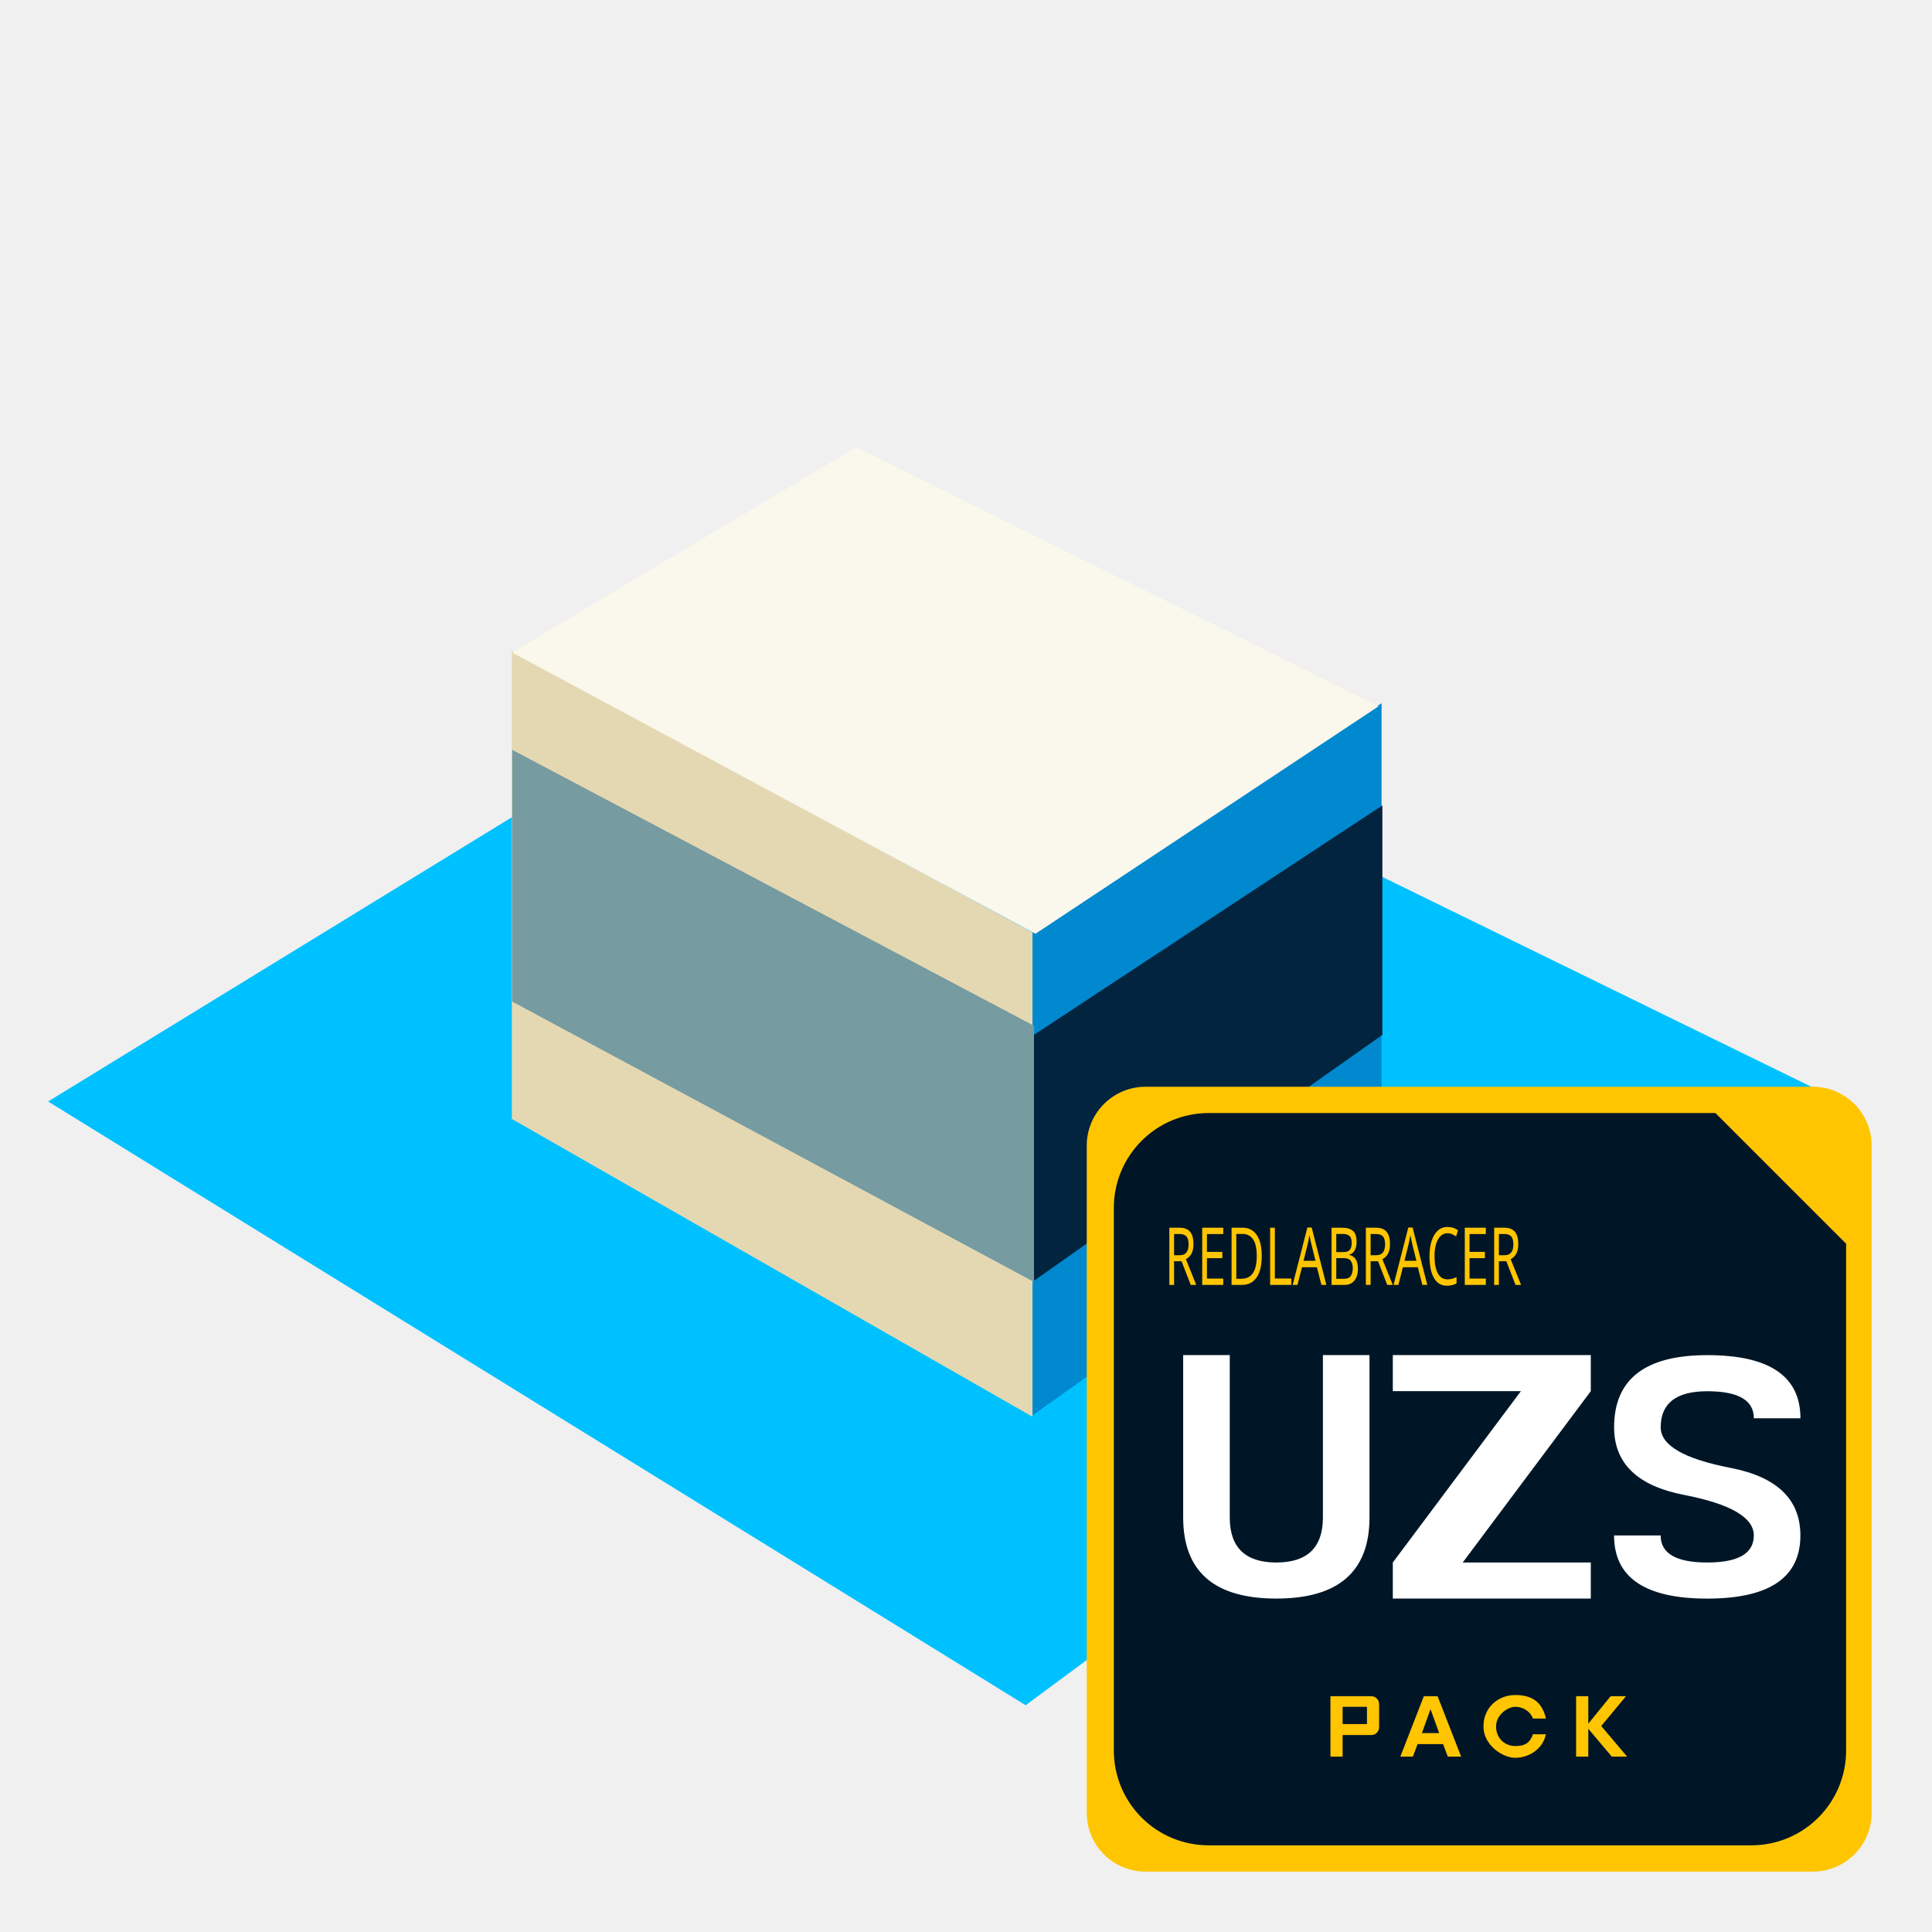
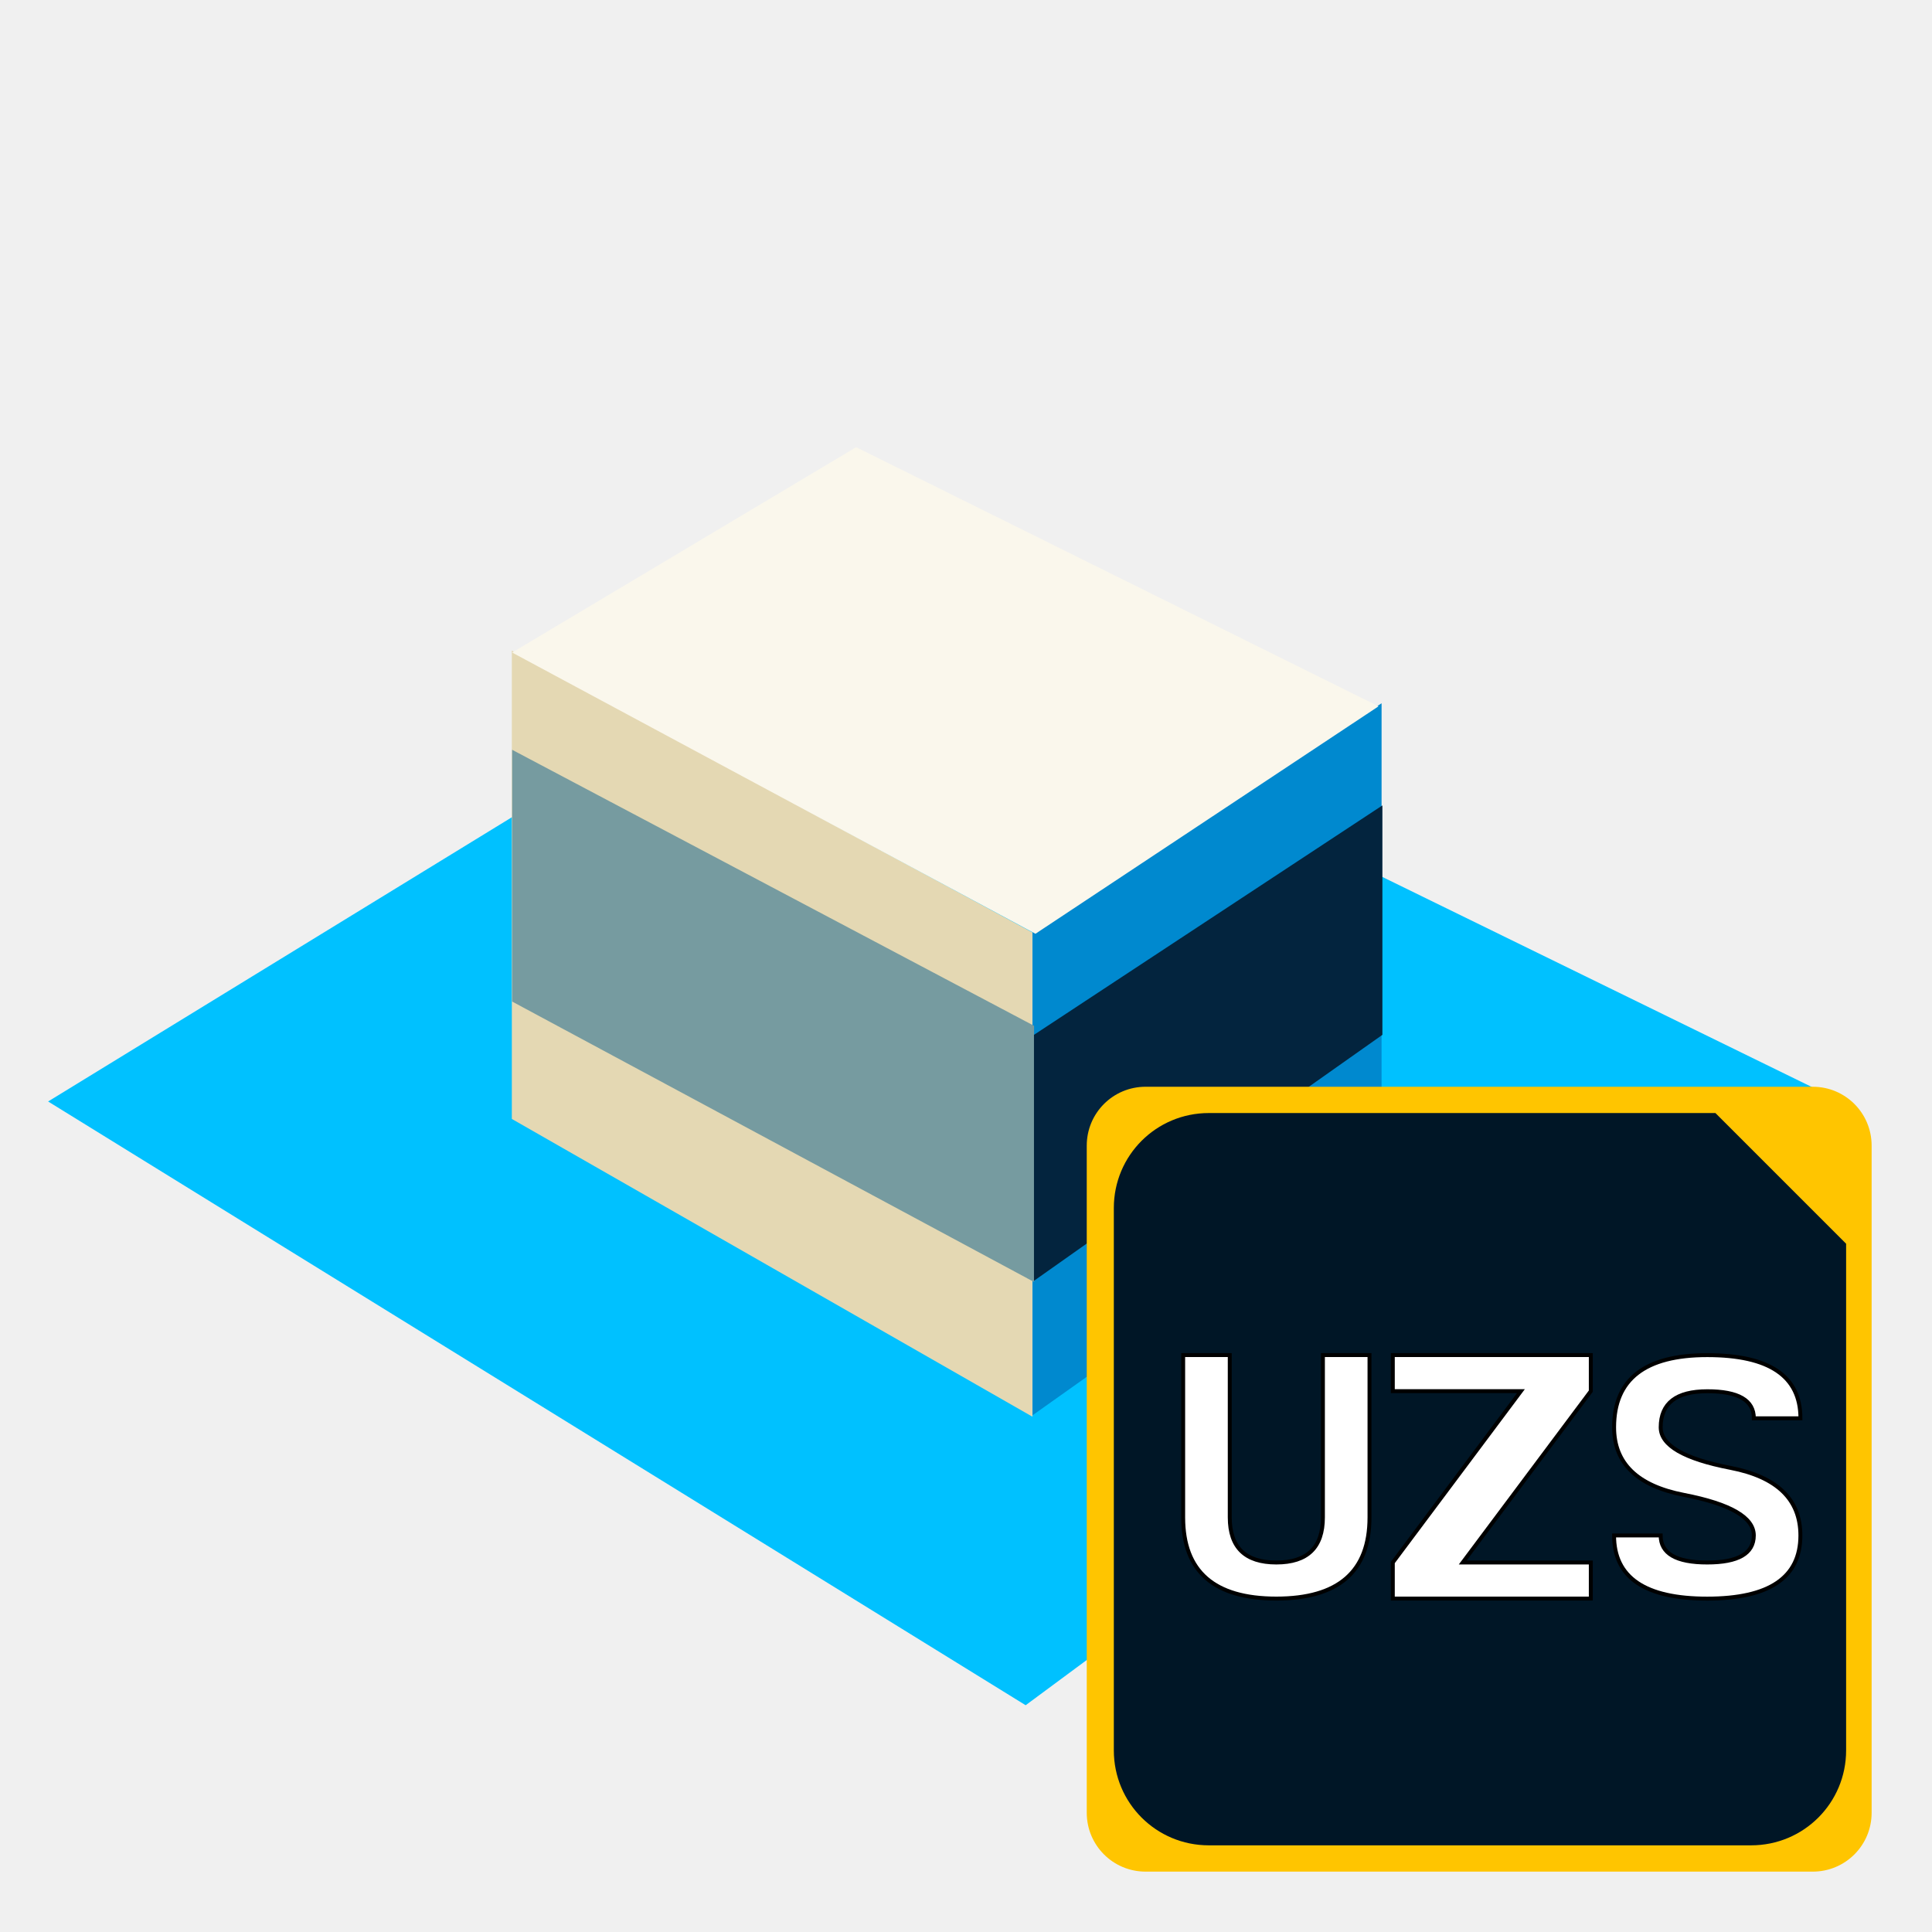
<svg xmlns="http://www.w3.org/2000/svg" width="32" height="32" viewBox="0 0 32 32">
  <svg width="32" height="32" viewBox="0 0 32 32">
    <defs>
      <clipPath id="clip-ZoneOfficeLow">
        <rect width="32" height="32" />
      </clipPath>
    </defs>
    <g id="ZoneOfficeLow" clip-path="url(#clip-ZoneOfficeLow)">
      <g id="ZoneOffice" transform="translate(0.795 7.408)">
        <path id="Path_774" data-name="Path 774" d="M-10008-10482.914l16.191,10,13.512-10-16.52-8.08Z" transform="translate(10008.002 10493.75)" fill="#00c1ff" />
        <path id="Path_775" data-name="Path 775" d="M-9906.381-10484.037l8.623,4.932v-8.021l-8.623-4.668Z" transform="translate(9914.063 10495.162)" fill="#e4d8b3" />
        <path id="Path_776" data-name="Path 776" d="M-9888.85-10478.244l5.781-4.1v-7.693l-5.781,3.726Z" transform="translate(9905.157 10494.277)" fill="#0089cf" />
        <path id="Path_777" data-name="Path 777" d="M-9906.369-10489.053l8.668,4.658,5.682-3.767-8.652-4.292Z" transform="translate(9914.057 10492.453)" fill="#faf7ec" />
        <path id="Path_778" data-name="Path 778" d="M-9750.371-10484.5l8.645,4.572v4.243l-8.645-4.645Z" transform="translate(9758.059 10489.511)" fill="#769ba0" />
        <path id="Path_779" data-name="Path 779" d="M-9732.8-10478.926l5.771-3.8v3.8l-5.771,4.074Z" transform="translate(9749.131 10488.658)" fill="#03243e" />
      </g>
    </g>
  </svg>
  <svg x="18" y="18" width="13" height="13" viewBox="0 0 200 200">
    <defs>
      <style>
-       .st0 {
+       .ust0 {
        fill: #001626;
      }

-       .st1 {
-         font-family: Alfarn, Alfarn;
-         font-size: 20.39px;
+       .ust1 {
+         fill: #fff;
+         stroke: #000;
+         stroke-miterlimit: 10;
      }

-       .st1, .st2 {
+       .ust2 {
        fill: #ffc500;
-       }
- 
-       .st3 {
-         fill: #fff;
      }
    </style>
    </defs>
-     <path id="BG" class="st2" d="M175.5,0H15C6.7,0,0,6.7,0,15v170c0,8.3,6.7,15,15,15h170c8.3,0,15-6.7,15-15V15c0-8.3-6.7-15-15-15h-9.5Z" />
-     <path class="st0" d="M169.2,193.3H31.1c-13.4,0-24.2-10.8-24.2-24.2V30.9c0-13.4,10.8-24.2,24.2-24.2h129.1l33.3,33.3v129.1c0,13.4-10.8,24.2-24.2,24.2h-.1Z" />
-     <g>
-       <path class="st2" d="M74.5,157.2v6c0,1.1-.9,2-2,2h-7.3v5.5h-3.1v-15.4h10.4c1.1,0,2,.9,2,2v-.1ZM71.4,162.4v-4.4h-6.2v4.4h6.2Z" />
-       <path class="st2" d="M92,170.7l-1.2-3.2h-6.5l-1.2,3.2h-3.2l6-15.4h3.5l6,15.4h-3.4ZM85.3,164.7h4.5l-2.2-6.1-2.2,6.1h-.1Z" />
-       <path class="st2" d="M101.1,162.9c0-4.6,3.6-7.9,8.1-7.9s6.9,2,7.8,6h-3.3c-.7-1.9-2.6-3-4.5-3s-4.9,2-4.9,5,2.2,5,4.9,5,3.8-1,4.5-3h3.3c-.8,3.9-4.5,6-7.8,6s-8.1-3.3-8.1-7.9v-.2Z" />
-       <path class="st2" d="M137.8,170.7h-4l-6-7.1v7.1h-3.1v-15.4h3.1v7l5.7-7h3.9l-6.3,7.6,6.6,7.8h.1Z" />
+     <path id="u_BG" class="ust2" d="M175.5,0H15C6.7,0,0,6.7,0,15v170c0,8.3,6.7,15,15,15h170c8.3,0,15-6.7,15-15V15c0-8.3-6.7-15-15-15H175.5Z" />
+     <path class="ust0" d="M169.2,193.3H31.1c-13.4,0-24.2-10.8-24.2-24.2V30.9c0-13.4,10.8-24.2,24.2-24.2h129.1l33.3,33.3v129.1c0,13.4-10.8,24.2-24.2,24.2H169.2Z" />
+     <g id="u_UZS">
+       <path class="ust1" d="M24.57,68.38v41.36q0,20.68,23.74,20.68t23.74-20.68v-41.36h-11.87v41.36q0,11.49-11.87,11.49-11.87,0-11.87-11.49v-41.36H24.57Z" />
+       <path class="ust1" d="M77.99,68.38v9.19h32.64l-32.64,43.66v9.19h50.45v-9.19h-32.64l32.64-43.66v-9.19h-50.45Z" />
+       <path class="ust1" d="M181.85,114.34q0,16.08-23.74,16.09t-23.74-16.09h11.87q0,6.9,11.87,6.89,11.86,0,11.87-6.89,0-6.88-17.8-10.34-17.81-3.45-17.8-17.23,0-18.39,23.74-18.38,23.74,0,23.74,16.09h-11.87q0-6.9-11.87-6.89-11.86,0-11.87,9.19,0,6.9,17.8,10.34,17.8,3.45,17.8,17.23h0Z" />
    </g>
-     <g id="UZS">
-       <path class="st3" d="M24.57,68.38v41.36c0,13.79,7.91,20.68,23.74,20.68s23.74-6.89,23.74-20.68v-41.36h-11.87v41.36c0,7.66-3.96,11.49-11.87,11.49s-11.87-3.83-11.87-11.49v-41.36h-11.87Z" />
-       <path class="st3" d="M77.99,68.38v9.19h32.64l-32.64,43.66v9.19h50.45v-9.19h-32.64l32.64-43.66v-9.19h-50.45Z" />
-       <path class="st3" d="M181.85,114.34c0,10.72-7.91,16.09-23.74,16.09s-23.74-5.36-23.74-16.09h11.87c0,4.6,3.96,6.89,11.87,6.89s11.87-2.3,11.87-6.89-5.93-8.04-17.8-10.34-17.8-8.04-17.8-17.23c0-12.26,7.91-18.38,23.74-18.38s23.74,5.36,23.74,16.09h-11.87c0-4.6-3.96-6.89-11.87-6.89s-11.87,3.06-11.87,9.19c0,4.6,5.93,8.04,17.8,10.34,11.87,2.3,17.8,8.04,17.8,17.23Z" />
-     </g>
-     <text id="REDLABRACER" class="st1" transform="translate(19.74 50.49) scale(.66 1)">
-       <tspan x="0" y="0">REDLABRACER</tspan>
-     </text>
  </svg>
</svg>
